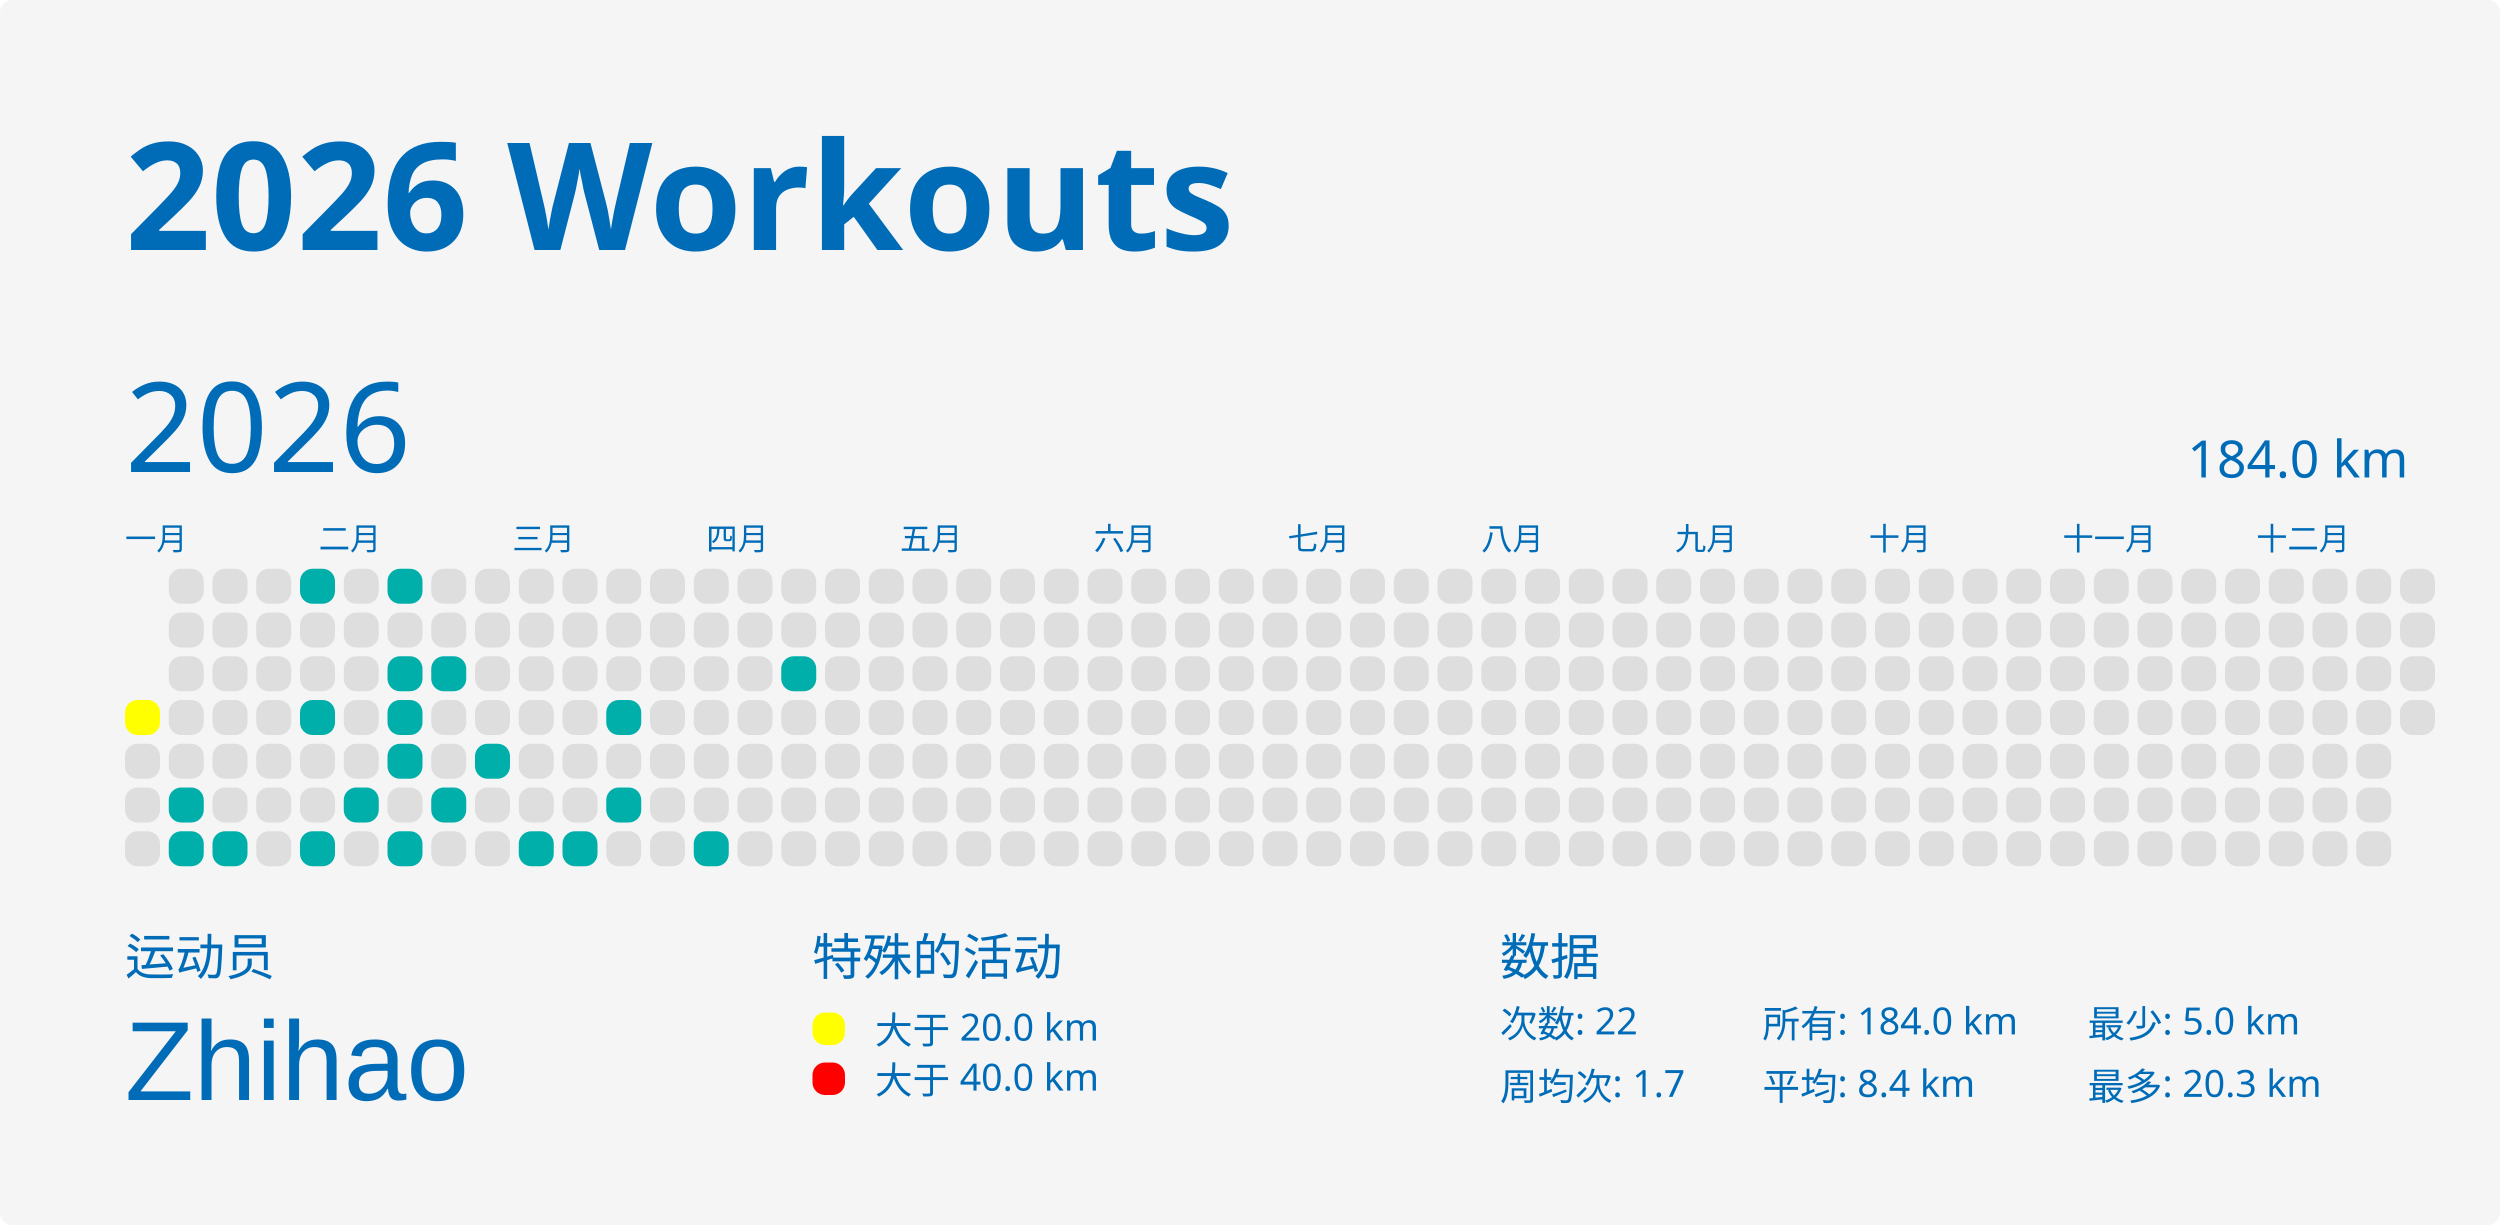
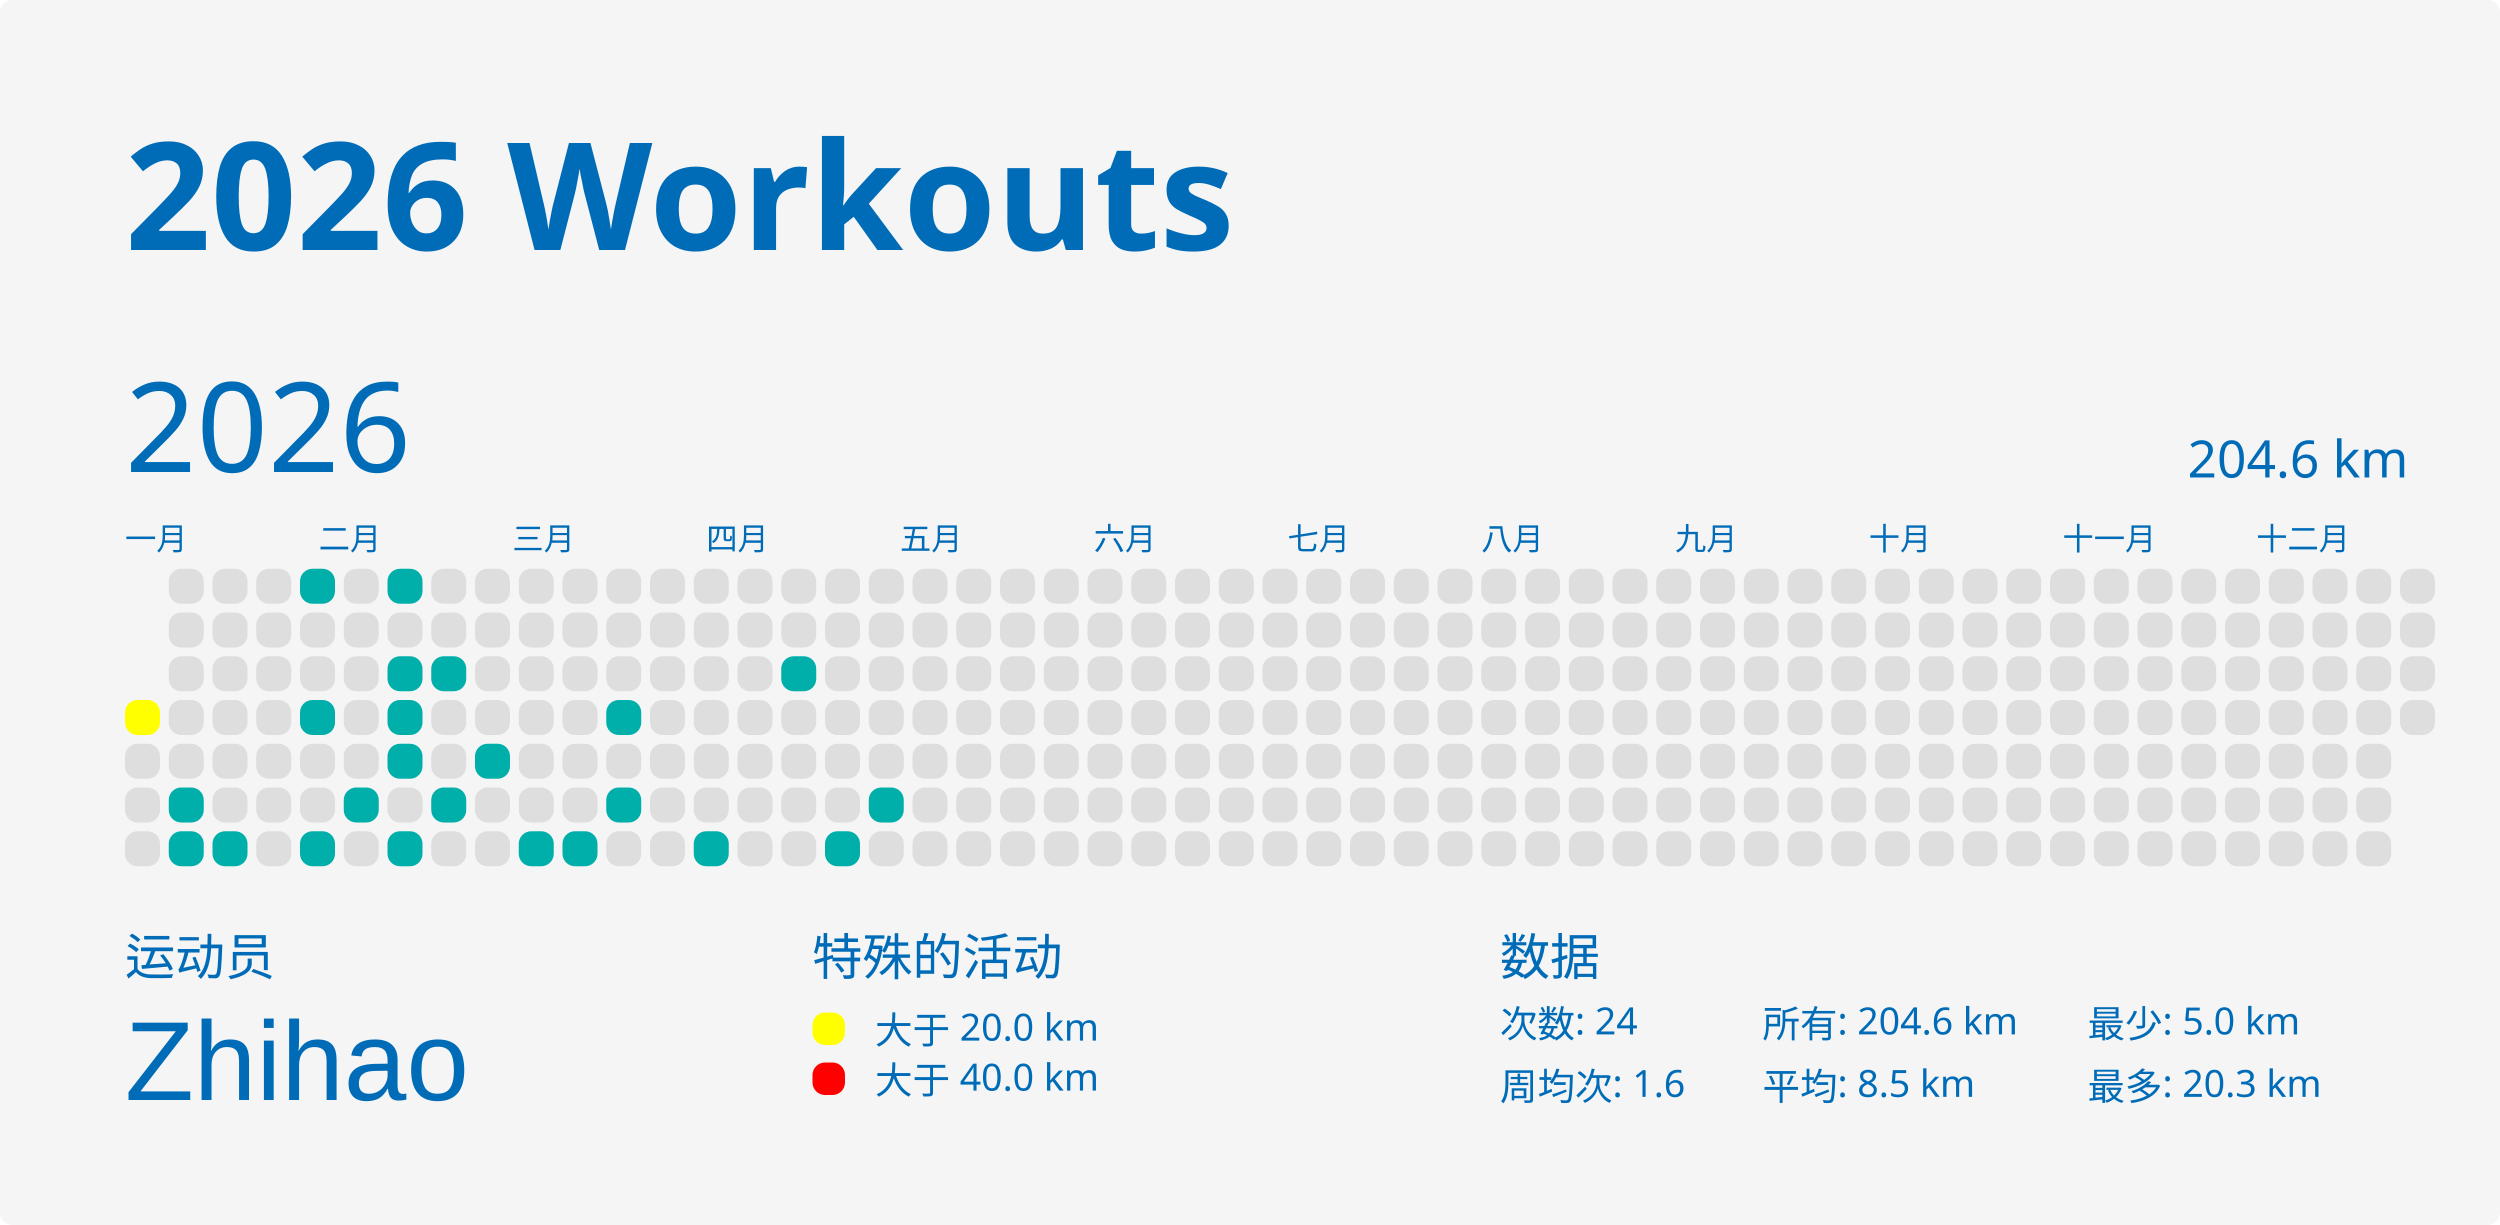
<svg xmlns="http://www.w3.org/2000/svg" baseProfile="full" height="98mm" version="1.1" viewBox="0,0,200,98" width="200mm">
  <defs />
  <rect fill="#f5f5f5" height="98" rx="1" ry="1" width="200" x="0" y="0" />
  <text fill="#006cb8" style="font-size:12px; font-family:MGI-Regular; font-weight:bold;" x="10" y="20">2026 Workouts</text>
  <text fill="#006cb8" style="font-size:4px; font-family:MGI-Regular" x="10" y="78">运动员</text>
  <text fill="#006cb8" style="font-size:9px; font-family:Arial" x="10" y="88">Zhihao</text>
  <text fill="#006cb8" style="font-size:4px; font-family:MGI-Regular" x="65" y="78">特殊的活动</text>
  <rect fill="yellow" height="2.6" rx="1" ry="1" width="2.6" x="65" y="81" />
  <text fill="#006cb8" style="font-size:3px; font-family:MGI-Regular" x="70" y="83.5">大于 20.0 km</text>
  <rect fill="red" height="2.6" rx="1" ry="1" width="2.6" x="65" y="85" />
  <text fill="#006cb8" style="font-size:3px; font-family:MGI-Regular" x="70" y="87.5">大于 40.0 km</text>
  <text fill="#006cb8" style="font-size:4px; font-family:MGI-Regular" x="120" y="78">数据</text>
-   <text fill="#006cb8" style="font-size:3px; font-family:MGI-Regular" x="120" y="83">次数: 22</text>
-   <text fill="#006cb8" style="font-size:3px; font-family:MGI-Regular" x="120" y="88">周均次: 1.7</text>
-   <text fill="#006cb8" style="font-size:3px; font-family:MGI-Regular" x="141" y="83">所有: 184.0 km</text>
-   <text fill="#006cb8" style="font-size:3px; font-family:MGI-Regular" x="141" y="88">平均: 8.4 km</text>
+   <text fill="#006cb8" style="font-size:3px; font-family:MGI-Regular" x="120" y="83">次数: 24</text>
+   <text fill="#006cb8" style="font-size:3px; font-family:MGI-Regular" x="120" y="88">周均次: 1.6</text>
+   <text fill="#006cb8" style="font-size:3px; font-family:MGI-Regular" x="141" y="83">所有: 204.6 km</text>
+   <text fill="#006cb8" style="font-size:3px; font-family:MGI-Regular" x="141" y="88">平均: 8.5 km</text>
  <text fill="#006cb8" style="font-size:3px; font-family:MGI-Regular" x="167" y="83">最少: 5.0 km</text>
  <text fill="#006cb8" style="font-size:3px; font-family:MGI-Regular" x="167" y="88">最多: 20.3 km</text>
  <text dominant-baseline="hanging" fill="#006cb8" style="font-size:10.0px; font-family:MGI-Regular;" x="10" y="30">2026</text>
-   <text dominant-baseline="hanging" fill="#006cb8" style="font-size:4.125px; font-family:MGI-Regular;" x="175" y="35">184.0 km</text>
+   <text dominant-baseline="hanging" fill="#006cb8" style="font-size:4.125px; font-family:MGI-Regular;" x="175" y="35">204.6 km</text>
  <text fill="#006cb8" style="font-size:2.5px; font-family:MGI-Regular" x="10.0" y="44">一月</text>
  <text fill="#006cb8" style="font-size:2.5px; font-family:MGI-Regular" x="25.5" y="44">二月</text>
  <text fill="#006cb8" style="font-size:2.5px; font-family:MGI-Regular" x="41.0" y="44">三月</text>
  <text fill="#006cb8" style="font-size:2.5px; font-family:MGI-Regular" x="56.5" y="44">四月</text>
  <text fill="#006cb8" style="font-size:2.5px; font-family:MGI-Regular" x="72.0" y="44">五月</text>
  <text fill="#006cb8" style="font-size:2.5px; font-family:MGI-Regular" x="87.5" y="44">六月</text>
  <text fill="#006cb8" style="font-size:2.5px; font-family:MGI-Regular" x="103.0" y="44">七月</text>
  <text fill="#006cb8" style="font-size:2.5px; font-family:MGI-Regular" x="118.5" y="44">八月</text>
  <text fill="#006cb8" style="font-size:2.5px; font-family:MGI-Regular" x="134.0" y="44">九月</text>
  <text fill="#006cb8" style="font-size:2.5px; font-family:MGI-Regular" x="149.5" y="44">十月</text>
  <text fill="#006cb8" style="font-size:2.5px; font-family:MGI-Regular" x="165.0" y="44">十一月</text>
  <text fill="#006cb8" style="font-size:2.5px; font-family:MGI-Regular" x="180.5" y="44">十二月</text>
  <rect fill="yellow" height="2.8" rx="1" ry="1" width="2.8" x="10.0" y="56.0" />
  <rect fill="#dedede" height="2.8" rx="1" ry="1" width="2.8" x="10.0" y="59.5" />
  <rect fill="#dedede" height="2.8" rx="1" ry="1" width="2.8" x="10.0" y="63.0" />
  <rect fill="#dedede" height="2.8" rx="1" ry="1" width="2.8" x="10.0" y="66.5" />
  <rect fill="#dedede" height="2.8" rx="1" ry="1" width="2.8" x="13.5" y="45.5" />
  <rect fill="#dedede" height="2.8" rx="1" ry="1" width="2.8" x="13.5" y="49.0" />
  <rect fill="#dedede" height="2.8" rx="1" ry="1" width="2.8" x="13.5" y="52.5" />
  <rect fill="#dedede" height="2.8" rx="1" ry="1" width="2.8" x="13.5" y="56.0" />
  <rect fill="#dedede" height="2.8" rx="1" ry="1" width="2.8" x="13.5" y="59.5" />
  <rect fill="#00AFAA" height="2.8" rx="1" ry="1" width="2.8" x="13.5" y="63.0" />
  <rect fill="#00AFAA" height="2.8" rx="1" ry="1" width="2.8" x="13.5" y="66.5" />
  <rect fill="#dedede" height="2.8" rx="1" ry="1" width="2.8" x="17.0" y="45.5" />
  <rect fill="#dedede" height="2.8" rx="1" ry="1" width="2.8" x="17.0" y="49.0" />
  <rect fill="#dedede" height="2.8" rx="1" ry="1" width="2.8" x="17.0" y="52.5" />
  <rect fill="#dedede" height="2.8" rx="1" ry="1" width="2.8" x="17.0" y="56.0" />
  <rect fill="#dedede" height="2.8" rx="1" ry="1" width="2.8" x="17.0" y="59.5" />
  <rect fill="#dedede" height="2.8" rx="1" ry="1" width="2.8" x="17.0" y="63.0" />
  <rect fill="#00AFAA" height="2.8" rx="1" ry="1" width="2.8" x="17.0" y="66.5" />
  <rect fill="#dedede" height="2.8" rx="1" ry="1" width="2.8" x="20.5" y="45.5" />
  <rect fill="#dedede" height="2.8" rx="1" ry="1" width="2.8" x="20.5" y="49.0" />
  <rect fill="#dedede" height="2.8" rx="1" ry="1" width="2.8" x="20.5" y="52.5" />
  <rect fill="#dedede" height="2.8" rx="1" ry="1" width="2.8" x="20.5" y="56.0" />
  <rect fill="#dedede" height="2.8" rx="1" ry="1" width="2.8" x="20.5" y="59.5" />
  <rect fill="#dedede" height="2.8" rx="1" ry="1" width="2.8" x="20.5" y="63.0" />
  <rect fill="#dedede" height="2.8" rx="1" ry="1" width="2.8" x="20.5" y="66.5" />
  <rect fill="#00AFAA" height="2.8" rx="1" ry="1" width="2.8" x="24.0" y="45.5" />
  <rect fill="#dedede" height="2.8" rx="1" ry="1" width="2.8" x="24.0" y="49.0" />
  <rect fill="#dedede" height="2.8" rx="1" ry="1" width="2.8" x="24.0" y="52.5" />
  <rect fill="#00AFAA" height="2.8" rx="1" ry="1" width="2.8" x="24.0" y="56.0" />
  <rect fill="#dedede" height="2.8" rx="1" ry="1" width="2.8" x="24.0" y="59.5" />
  <rect fill="#dedede" height="2.8" rx="1" ry="1" width="2.8" x="24.0" y="63.0" />
  <rect fill="#00AFAA" height="2.8" rx="1" ry="1" width="2.8" x="24.0" y="66.5" />
  <rect fill="#dedede" height="2.8" rx="1" ry="1" width="2.8" x="27.5" y="45.5" />
  <rect fill="#dedede" height="2.8" rx="1" ry="1" width="2.8" x="27.5" y="49.0" />
  <rect fill="#dedede" height="2.8" rx="1" ry="1" width="2.8" x="27.5" y="52.5" />
  <rect fill="#dedede" height="2.8" rx="1" ry="1" width="2.8" x="27.5" y="56.0" />
  <rect fill="#dedede" height="2.8" rx="1" ry="1" width="2.8" x="27.5" y="59.5" />
  <rect fill="#00AFAA" height="2.8" rx="1" ry="1" width="2.8" x="27.5" y="63.0" />
  <rect fill="#dedede" height="2.8" rx="1" ry="1" width="2.8" x="27.5" y="66.5" />
  <rect fill="#00AFAA" height="2.8" rx="1" ry="1" width="2.8" x="31.0" y="45.5" />
  <rect fill="#dedede" height="2.8" rx="1" ry="1" width="2.8" x="31.0" y="49.0" />
  <rect fill="#00AFAA" height="2.8" rx="1" ry="1" width="2.8" x="31.0" y="52.5" />
  <rect fill="#00AFAA" height="2.8" rx="1" ry="1" width="2.8" x="31.0" y="56.0" />
  <rect fill="#00AFAA" height="2.8" rx="1" ry="1" width="2.8" x="31.0" y="59.5" />
  <rect fill="#dedede" height="2.8" rx="1" ry="1" width="2.8" x="31.0" y="63.0" />
  <rect fill="#00AFAA" height="2.8" rx="1" ry="1" width="2.8" x="31.0" y="66.5" />
  <rect fill="#dedede" height="2.8" rx="1" ry="1" width="2.8" x="34.5" y="45.5" />
  <rect fill="#dedede" height="2.8" rx="1" ry="1" width="2.8" x="34.5" y="49.0" />
  <rect fill="#00AFAA" height="2.8" rx="1" ry="1" width="2.8" x="34.5" y="52.5" />
  <rect fill="#dedede" height="2.8" rx="1" ry="1" width="2.8" x="34.5" y="56.0" />
  <rect fill="#dedede" height="2.8" rx="1" ry="1" width="2.8" x="34.5" y="59.5" />
  <rect fill="#00AFAA" height="2.8" rx="1" ry="1" width="2.8" x="34.5" y="63.0" />
  <rect fill="#dedede" height="2.8" rx="1" ry="1" width="2.8" x="34.5" y="66.5" />
  <rect fill="#dedede" height="2.8" rx="1" ry="1" width="2.8" x="38.0" y="45.5" />
  <rect fill="#dedede" height="2.8" rx="1" ry="1" width="2.8" x="38.0" y="49.0" />
  <rect fill="#dedede" height="2.8" rx="1" ry="1" width="2.8" x="38.0" y="52.5" />
  <rect fill="#dedede" height="2.8" rx="1" ry="1" width="2.8" x="38.0" y="56.0" />
  <rect fill="#00AFAA" height="2.8" rx="1" ry="1" width="2.8" x="38.0" y="59.5" />
  <rect fill="#dedede" height="2.8" rx="1" ry="1" width="2.8" x="38.0" y="63.0" />
  <rect fill="#dedede" height="2.8" rx="1" ry="1" width="2.8" x="38.0" y="66.5" />
  <rect fill="#dedede" height="2.8" rx="1" ry="1" width="2.8" x="41.5" y="45.5" />
  <rect fill="#dedede" height="2.8" rx="1" ry="1" width="2.8" x="41.5" y="49.0" />
  <rect fill="#dedede" height="2.8" rx="1" ry="1" width="2.8" x="41.5" y="52.5" />
  <rect fill="#dedede" height="2.8" rx="1" ry="1" width="2.8" x="41.5" y="56.0" />
  <rect fill="#dedede" height="2.8" rx="1" ry="1" width="2.8" x="41.5" y="59.5" />
  <rect fill="#dedede" height="2.8" rx="1" ry="1" width="2.8" x="41.5" y="63.0" />
  <rect fill="#00AFAA" height="2.8" rx="1" ry="1" width="2.8" x="41.5" y="66.5" />
  <rect fill="#dedede" height="2.8" rx="1" ry="1" width="2.8" x="45.0" y="45.5" />
  <rect fill="#dedede" height="2.8" rx="1" ry="1" width="2.8" x="45.0" y="49.0" />
  <rect fill="#dedede" height="2.8" rx="1" ry="1" width="2.8" x="45.0" y="52.5" />
  <rect fill="#dedede" height="2.8" rx="1" ry="1" width="2.8" x="45.0" y="56.0" />
  <rect fill="#dedede" height="2.8" rx="1" ry="1" width="2.8" x="45.0" y="59.5" />
  <rect fill="#dedede" height="2.8" rx="1" ry="1" width="2.8" x="45.0" y="63.0" />
  <rect fill="#00AFAA" height="2.8" rx="1" ry="1" width="2.8" x="45.0" y="66.5" />
  <rect fill="#dedede" height="2.8" rx="1" ry="1" width="2.8" x="48.5" y="45.5" />
  <rect fill="#dedede" height="2.8" rx="1" ry="1" width="2.8" x="48.5" y="49.0" />
  <rect fill="#dedede" height="2.8" rx="1" ry="1" width="2.8" x="48.5" y="52.5" />
  <rect fill="#00AFAA" height="2.8" rx="1" ry="1" width="2.8" x="48.5" y="56.0" />
  <rect fill="#dedede" height="2.8" rx="1" ry="1" width="2.8" x="48.5" y="59.5" />
  <rect fill="#00AFAA" height="2.8" rx="1" ry="1" width="2.8" x="48.5" y="63.0" />
  <rect fill="#dedede" height="2.8" rx="1" ry="1" width="2.8" x="48.5" y="66.5" />
  <rect fill="#dedede" height="2.8" rx="1" ry="1" width="2.8" x="52.0" y="45.5" />
  <rect fill="#dedede" height="2.8" rx="1" ry="1" width="2.8" x="52.0" y="49.0" />
  <rect fill="#dedede" height="2.8" rx="1" ry="1" width="2.8" x="52.0" y="52.5" />
  <rect fill="#dedede" height="2.8" rx="1" ry="1" width="2.8" x="52.0" y="56.0" />
  <rect fill="#dedede" height="2.8" rx="1" ry="1" width="2.8" x="52.0" y="59.5" />
  <rect fill="#dedede" height="2.8" rx="1" ry="1" width="2.8" x="52.0" y="63.0" />
  <rect fill="#dedede" height="2.8" rx="1" ry="1" width="2.8" x="52.0" y="66.5" />
  <rect fill="#dedede" height="2.8" rx="1" ry="1" width="2.8" x="55.5" y="45.5" />
  <rect fill="#dedede" height="2.8" rx="1" ry="1" width="2.8" x="55.5" y="49.0" />
  <rect fill="#dedede" height="2.8" rx="1" ry="1" width="2.8" x="55.5" y="52.5" />
  <rect fill="#dedede" height="2.8" rx="1" ry="1" width="2.8" x="55.5" y="56.0" />
  <rect fill="#dedede" height="2.8" rx="1" ry="1" width="2.8" x="55.5" y="59.5" />
  <rect fill="#dedede" height="2.8" rx="1" ry="1" width="2.8" x="55.5" y="63.0" />
  <rect fill="#00AFAA" height="2.8" rx="1" ry="1" width="2.8" x="55.5" y="66.5" />
  <rect fill="#dedede" height="2.8" rx="1" ry="1" width="2.8" x="59.0" y="45.5" />
  <rect fill="#dedede" height="2.8" rx="1" ry="1" width="2.8" x="59.0" y="49.0" />
  <rect fill="#dedede" height="2.8" rx="1" ry="1" width="2.8" x="59.0" y="52.5" />
  <rect fill="#dedede" height="2.8" rx="1" ry="1" width="2.8" x="59.0" y="56.0" />
  <rect fill="#dedede" height="2.8" rx="1" ry="1" width="2.8" x="59.0" y="59.5" />
  <rect fill="#dedede" height="2.8" rx="1" ry="1" width="2.8" x="59.0" y="63.0" />
  <rect fill="#dedede" height="2.8" rx="1" ry="1" width="2.8" x="59.0" y="66.5" />
  <rect fill="#dedede" height="2.8" rx="1" ry="1" width="2.8" x="62.5" y="45.5" />
  <rect fill="#dedede" height="2.8" rx="1" ry="1" width="2.8" x="62.5" y="49.0" />
  <rect fill="#00AFAA" height="2.8" rx="1" ry="1" width="2.8" x="62.5" y="52.5" />
  <rect fill="#dedede" height="2.8" rx="1" ry="1" width="2.8" x="62.5" y="56.0" />
  <rect fill="#dedede" height="2.8" rx="1" ry="1" width="2.8" x="62.5" y="59.5" />
  <rect fill="#dedede" height="2.8" rx="1" ry="1" width="2.8" x="62.5" y="63.0" />
  <rect fill="#dedede" height="2.8" rx="1" ry="1" width="2.8" x="62.5" y="66.5" />
  <rect fill="#dedede" height="2.8" rx="1" ry="1" width="2.8" x="66.0" y="45.5" />
  <rect fill="#dedede" height="2.8" rx="1" ry="1" width="2.8" x="66.0" y="49.0" />
  <rect fill="#dedede" height="2.8" rx="1" ry="1" width="2.8" x="66.0" y="52.5" />
  <rect fill="#dedede" height="2.8" rx="1" ry="1" width="2.8" x="66.0" y="56.0" />
  <rect fill="#dedede" height="2.8" rx="1" ry="1" width="2.8" x="66.0" y="59.5" />
  <rect fill="#dedede" height="2.8" rx="1" ry="1" width="2.8" x="66.0" y="63.0" />
-   <rect fill="#dedede" height="2.8" rx="1" ry="1" width="2.8" x="66.0" y="66.5" />
+   <rect fill="#00AFAA" height="2.8" rx="1" ry="1" width="2.8" x="66.0" y="66.5" />
  <rect fill="#dedede" height="2.8" rx="1" ry="1" width="2.8" x="69.5" y="45.5" />
  <rect fill="#dedede" height="2.8" rx="1" ry="1" width="2.8" x="69.5" y="49.0" />
  <rect fill="#dedede" height="2.8" rx="1" ry="1" width="2.8" x="69.5" y="52.5" />
  <rect fill="#dedede" height="2.8" rx="1" ry="1" width="2.8" x="69.5" y="56.0" />
  <rect fill="#dedede" height="2.8" rx="1" ry="1" width="2.8" x="69.5" y="59.5" />
-   <rect fill="#dedede" height="2.8" rx="1" ry="1" width="2.8" x="69.5" y="63.0" />
+   <rect fill="#00AFAA" height="2.8" rx="1" ry="1" width="2.8" x="69.5" y="63.0" />
  <rect fill="#dedede" height="2.8" rx="1" ry="1" width="2.8" x="69.5" y="66.5" />
  <rect fill="#dedede" height="2.8" rx="1" ry="1" width="2.8" x="73.0" y="45.5" />
  <rect fill="#dedede" height="2.8" rx="1" ry="1" width="2.8" x="73.0" y="49.0" />
  <rect fill="#dedede" height="2.8" rx="1" ry="1" width="2.8" x="73.0" y="52.5" />
  <rect fill="#dedede" height="2.8" rx="1" ry="1" width="2.8" x="73.0" y="56.0" />
  <rect fill="#dedede" height="2.8" rx="1" ry="1" width="2.8" x="73.0" y="59.5" />
  <rect fill="#dedede" height="2.8" rx="1" ry="1" width="2.8" x="73.0" y="63.0" />
  <rect fill="#dedede" height="2.8" rx="1" ry="1" width="2.8" x="73.0" y="66.5" />
  <rect fill="#dedede" height="2.8" rx="1" ry="1" width="2.8" x="76.5" y="45.5" />
  <rect fill="#dedede" height="2.8" rx="1" ry="1" width="2.8" x="76.5" y="49.0" />
  <rect fill="#dedede" height="2.8" rx="1" ry="1" width="2.8" x="76.5" y="52.5" />
  <rect fill="#dedede" height="2.8" rx="1" ry="1" width="2.8" x="76.5" y="56.0" />
  <rect fill="#dedede" height="2.8" rx="1" ry="1" width="2.8" x="76.5" y="59.5" />
  <rect fill="#dedede" height="2.8" rx="1" ry="1" width="2.8" x="76.5" y="63.0" />
  <rect fill="#dedede" height="2.8" rx="1" ry="1" width="2.8" x="76.5" y="66.5" />
  <rect fill="#dedede" height="2.8" rx="1" ry="1" width="2.8" x="80.0" y="45.5" />
  <rect fill="#dedede" height="2.8" rx="1" ry="1" width="2.8" x="80.0" y="49.0" />
  <rect fill="#dedede" height="2.8" rx="1" ry="1" width="2.8" x="80.0" y="52.5" />
  <rect fill="#dedede" height="2.8" rx="1" ry="1" width="2.8" x="80.0" y="56.0" />
  <rect fill="#dedede" height="2.8" rx="1" ry="1" width="2.8" x="80.0" y="59.5" />
  <rect fill="#dedede" height="2.8" rx="1" ry="1" width="2.8" x="80.0" y="63.0" />
  <rect fill="#dedede" height="2.8" rx="1" ry="1" width="2.8" x="80.0" y="66.5" />
  <rect fill="#dedede" height="2.8" rx="1" ry="1" width="2.8" x="83.5" y="45.5" />
  <rect fill="#dedede" height="2.8" rx="1" ry="1" width="2.8" x="83.5" y="49.0" />
  <rect fill="#dedede" height="2.8" rx="1" ry="1" width="2.8" x="83.5" y="52.5" />
  <rect fill="#dedede" height="2.8" rx="1" ry="1" width="2.8" x="83.5" y="56.0" />
  <rect fill="#dedede" height="2.8" rx="1" ry="1" width="2.8" x="83.5" y="59.5" />
  <rect fill="#dedede" height="2.8" rx="1" ry="1" width="2.8" x="83.5" y="63.0" />
  <rect fill="#dedede" height="2.8" rx="1" ry="1" width="2.8" x="83.5" y="66.5" />
  <rect fill="#dedede" height="2.8" rx="1" ry="1" width="2.8" x="87.0" y="45.5" />
  <rect fill="#dedede" height="2.8" rx="1" ry="1" width="2.8" x="87.0" y="49.0" />
  <rect fill="#dedede" height="2.8" rx="1" ry="1" width="2.8" x="87.0" y="52.5" />
  <rect fill="#dedede" height="2.8" rx="1" ry="1" width="2.8" x="87.0" y="56.0" />
  <rect fill="#dedede" height="2.8" rx="1" ry="1" width="2.8" x="87.0" y="59.5" />
  <rect fill="#dedede" height="2.8" rx="1" ry="1" width="2.8" x="87.0" y="63.0" />
  <rect fill="#dedede" height="2.8" rx="1" ry="1" width="2.8" x="87.0" y="66.5" />
  <rect fill="#dedede" height="2.8" rx="1" ry="1" width="2.8" x="90.5" y="45.5" />
  <rect fill="#dedede" height="2.8" rx="1" ry="1" width="2.8" x="90.5" y="49.0" />
  <rect fill="#dedede" height="2.8" rx="1" ry="1" width="2.8" x="90.5" y="52.5" />
  <rect fill="#dedede" height="2.8" rx="1" ry="1" width="2.8" x="90.5" y="56.0" />
  <rect fill="#dedede" height="2.8" rx="1" ry="1" width="2.8" x="90.5" y="59.5" />
  <rect fill="#dedede" height="2.8" rx="1" ry="1" width="2.8" x="90.5" y="63.0" />
  <rect fill="#dedede" height="2.8" rx="1" ry="1" width="2.8" x="90.5" y="66.5" />
  <rect fill="#dedede" height="2.8" rx="1" ry="1" width="2.8" x="94.0" y="45.5" />
  <rect fill="#dedede" height="2.8" rx="1" ry="1" width="2.8" x="94.0" y="49.0" />
  <rect fill="#dedede" height="2.8" rx="1" ry="1" width="2.8" x="94.0" y="52.5" />
  <rect fill="#dedede" height="2.8" rx="1" ry="1" width="2.8" x="94.0" y="56.0" />
  <rect fill="#dedede" height="2.8" rx="1" ry="1" width="2.8" x="94.0" y="59.5" />
  <rect fill="#dedede" height="2.8" rx="1" ry="1" width="2.8" x="94.0" y="63.0" />
  <rect fill="#dedede" height="2.8" rx="1" ry="1" width="2.8" x="94.0" y="66.5" />
  <rect fill="#dedede" height="2.8" rx="1" ry="1" width="2.8" x="97.5" y="45.5" />
  <rect fill="#dedede" height="2.8" rx="1" ry="1" width="2.8" x="97.5" y="49.0" />
  <rect fill="#dedede" height="2.8" rx="1" ry="1" width="2.8" x="97.5" y="52.5" />
  <rect fill="#dedede" height="2.8" rx="1" ry="1" width="2.8" x="97.5" y="56.0" />
  <rect fill="#dedede" height="2.8" rx="1" ry="1" width="2.8" x="97.5" y="59.5" />
  <rect fill="#dedede" height="2.8" rx="1" ry="1" width="2.8" x="97.5" y="63.0" />
  <rect fill="#dedede" height="2.8" rx="1" ry="1" width="2.8" x="97.5" y="66.5" />
  <rect fill="#dedede" height="2.8" rx="1" ry="1" width="2.8" x="101.0" y="45.5" />
  <rect fill="#dedede" height="2.8" rx="1" ry="1" width="2.8" x="101.0" y="49.0" />
  <rect fill="#dedede" height="2.8" rx="1" ry="1" width="2.8" x="101.0" y="52.5" />
  <rect fill="#dedede" height="2.8" rx="1" ry="1" width="2.8" x="101.0" y="56.0" />
  <rect fill="#dedede" height="2.8" rx="1" ry="1" width="2.8" x="101.0" y="59.5" />
  <rect fill="#dedede" height="2.8" rx="1" ry="1" width="2.8" x="101.0" y="63.0" />
  <rect fill="#dedede" height="2.8" rx="1" ry="1" width="2.8" x="101.0" y="66.5" />
  <rect fill="#dedede" height="2.8" rx="1" ry="1" width="2.8" x="104.5" y="45.5" />
  <rect fill="#dedede" height="2.8" rx="1" ry="1" width="2.8" x="104.5" y="49.0" />
  <rect fill="#dedede" height="2.8" rx="1" ry="1" width="2.8" x="104.5" y="52.5" />
  <rect fill="#dedede" height="2.8" rx="1" ry="1" width="2.8" x="104.5" y="56.0" />
  <rect fill="#dedede" height="2.8" rx="1" ry="1" width="2.8" x="104.5" y="59.5" />
  <rect fill="#dedede" height="2.8" rx="1" ry="1" width="2.8" x="104.5" y="63.0" />
  <rect fill="#dedede" height="2.8" rx="1" ry="1" width="2.8" x="104.5" y="66.5" />
  <rect fill="#dedede" height="2.8" rx="1" ry="1" width="2.8" x="108.0" y="45.5" />
  <rect fill="#dedede" height="2.8" rx="1" ry="1" width="2.8" x="108.0" y="49.0" />
  <rect fill="#dedede" height="2.8" rx="1" ry="1" width="2.8" x="108.0" y="52.5" />
  <rect fill="#dedede" height="2.8" rx="1" ry="1" width="2.8" x="108.0" y="56.0" />
  <rect fill="#dedede" height="2.8" rx="1" ry="1" width="2.8" x="108.0" y="59.5" />
  <rect fill="#dedede" height="2.8" rx="1" ry="1" width="2.8" x="108.0" y="63.0" />
  <rect fill="#dedede" height="2.8" rx="1" ry="1" width="2.8" x="108.0" y="66.5" />
  <rect fill="#dedede" height="2.8" rx="1" ry="1" width="2.8" x="111.5" y="45.5" />
  <rect fill="#dedede" height="2.8" rx="1" ry="1" width="2.8" x="111.5" y="49.0" />
  <rect fill="#dedede" height="2.8" rx="1" ry="1" width="2.8" x="111.5" y="52.5" />
  <rect fill="#dedede" height="2.8" rx="1" ry="1" width="2.8" x="111.5" y="56.0" />
  <rect fill="#dedede" height="2.8" rx="1" ry="1" width="2.8" x="111.5" y="59.5" />
  <rect fill="#dedede" height="2.8" rx="1" ry="1" width="2.8" x="111.5" y="63.0" />
  <rect fill="#dedede" height="2.8" rx="1" ry="1" width="2.8" x="111.5" y="66.5" />
  <rect fill="#dedede" height="2.8" rx="1" ry="1" width="2.8" x="115.0" y="45.5" />
  <rect fill="#dedede" height="2.8" rx="1" ry="1" width="2.8" x="115.0" y="49.0" />
  <rect fill="#dedede" height="2.8" rx="1" ry="1" width="2.8" x="115.0" y="52.5" />
  <rect fill="#dedede" height="2.8" rx="1" ry="1" width="2.8" x="115.0" y="56.0" />
  <rect fill="#dedede" height="2.8" rx="1" ry="1" width="2.8" x="115.0" y="59.5" />
  <rect fill="#dedede" height="2.8" rx="1" ry="1" width="2.8" x="115.0" y="63.0" />
  <rect fill="#dedede" height="2.8" rx="1" ry="1" width="2.8" x="115.0" y="66.5" />
  <rect fill="#dedede" height="2.8" rx="1" ry="1" width="2.8" x="118.5" y="45.5" />
  <rect fill="#dedede" height="2.8" rx="1" ry="1" width="2.8" x="118.5" y="49.0" />
  <rect fill="#dedede" height="2.8" rx="1" ry="1" width="2.8" x="118.5" y="52.5" />
  <rect fill="#dedede" height="2.8" rx="1" ry="1" width="2.8" x="118.5" y="56.0" />
  <rect fill="#dedede" height="2.8" rx="1" ry="1" width="2.8" x="118.5" y="59.5" />
  <rect fill="#dedede" height="2.8" rx="1" ry="1" width="2.8" x="118.5" y="63.0" />
  <rect fill="#dedede" height="2.8" rx="1" ry="1" width="2.8" x="118.5" y="66.5" />
  <rect fill="#dedede" height="2.8" rx="1" ry="1" width="2.8" x="122.0" y="45.5" />
  <rect fill="#dedede" height="2.8" rx="1" ry="1" width="2.8" x="122.0" y="49.0" />
  <rect fill="#dedede" height="2.8" rx="1" ry="1" width="2.8" x="122.0" y="52.5" />
  <rect fill="#dedede" height="2.8" rx="1" ry="1" width="2.8" x="122.0" y="56.0" />
  <rect fill="#dedede" height="2.8" rx="1" ry="1" width="2.8" x="122.0" y="59.5" />
  <rect fill="#dedede" height="2.8" rx="1" ry="1" width="2.8" x="122.0" y="63.0" />
  <rect fill="#dedede" height="2.8" rx="1" ry="1" width="2.8" x="122.0" y="66.5" />
  <rect fill="#dedede" height="2.8" rx="1" ry="1" width="2.8" x="125.5" y="45.5" />
  <rect fill="#dedede" height="2.8" rx="1" ry="1" width="2.8" x="125.5" y="49.0" />
  <rect fill="#dedede" height="2.8" rx="1" ry="1" width="2.8" x="125.5" y="52.5" />
  <rect fill="#dedede" height="2.8" rx="1" ry="1" width="2.8" x="125.5" y="56.0" />
  <rect fill="#dedede" height="2.8" rx="1" ry="1" width="2.8" x="125.5" y="59.5" />
  <rect fill="#dedede" height="2.8" rx="1" ry="1" width="2.8" x="125.5" y="63.0" />
  <rect fill="#dedede" height="2.8" rx="1" ry="1" width="2.8" x="125.5" y="66.5" />
  <rect fill="#dedede" height="2.8" rx="1" ry="1" width="2.8" x="129.0" y="45.5" />
  <rect fill="#dedede" height="2.8" rx="1" ry="1" width="2.8" x="129.0" y="49.0" />
  <rect fill="#dedede" height="2.8" rx="1" ry="1" width="2.8" x="129.0" y="52.5" />
  <rect fill="#dedede" height="2.8" rx="1" ry="1" width="2.8" x="129.0" y="56.0" />
  <rect fill="#dedede" height="2.8" rx="1" ry="1" width="2.8" x="129.0" y="59.5" />
  <rect fill="#dedede" height="2.8" rx="1" ry="1" width="2.8" x="129.0" y="63.0" />
  <rect fill="#dedede" height="2.8" rx="1" ry="1" width="2.8" x="129.0" y="66.5" />
  <rect fill="#dedede" height="2.8" rx="1" ry="1" width="2.8" x="132.5" y="45.5" />
  <rect fill="#dedede" height="2.8" rx="1" ry="1" width="2.8" x="132.5" y="49.0" />
  <rect fill="#dedede" height="2.8" rx="1" ry="1" width="2.8" x="132.5" y="52.5" />
  <rect fill="#dedede" height="2.8" rx="1" ry="1" width="2.8" x="132.5" y="56.0" />
  <rect fill="#dedede" height="2.8" rx="1" ry="1" width="2.8" x="132.5" y="59.5" />
  <rect fill="#dedede" height="2.8" rx="1" ry="1" width="2.8" x="132.5" y="63.0" />
  <rect fill="#dedede" height="2.8" rx="1" ry="1" width="2.8" x="132.5" y="66.5" />
  <rect fill="#dedede" height="2.8" rx="1" ry="1" width="2.8" x="136.0" y="45.5" />
  <rect fill="#dedede" height="2.8" rx="1" ry="1" width="2.8" x="136.0" y="49.0" />
  <rect fill="#dedede" height="2.8" rx="1" ry="1" width="2.8" x="136.0" y="52.5" />
  <rect fill="#dedede" height="2.8" rx="1" ry="1" width="2.8" x="136.0" y="56.0" />
  <rect fill="#dedede" height="2.8" rx="1" ry="1" width="2.8" x="136.0" y="59.5" />
  <rect fill="#dedede" height="2.8" rx="1" ry="1" width="2.8" x="136.0" y="63.0" />
  <rect fill="#dedede" height="2.8" rx="1" ry="1" width="2.8" x="136.0" y="66.5" />
  <rect fill="#dedede" height="2.8" rx="1" ry="1" width="2.8" x="139.5" y="45.5" />
  <rect fill="#dedede" height="2.8" rx="1" ry="1" width="2.8" x="139.5" y="49.0" />
  <rect fill="#dedede" height="2.8" rx="1" ry="1" width="2.8" x="139.5" y="52.5" />
  <rect fill="#dedede" height="2.8" rx="1" ry="1" width="2.8" x="139.5" y="56.0" />
  <rect fill="#dedede" height="2.8" rx="1" ry="1" width="2.8" x="139.5" y="59.5" />
  <rect fill="#dedede" height="2.8" rx="1" ry="1" width="2.8" x="139.5" y="63.0" />
  <rect fill="#dedede" height="2.8" rx="1" ry="1" width="2.8" x="139.5" y="66.5" />
  <rect fill="#dedede" height="2.8" rx="1" ry="1" width="2.8" x="143.0" y="45.5" />
  <rect fill="#dedede" height="2.8" rx="1" ry="1" width="2.8" x="143.0" y="49.0" />
  <rect fill="#dedede" height="2.8" rx="1" ry="1" width="2.8" x="143.0" y="52.5" />
  <rect fill="#dedede" height="2.8" rx="1" ry="1" width="2.8" x="143.0" y="56.0" />
  <rect fill="#dedede" height="2.8" rx="1" ry="1" width="2.8" x="143.0" y="59.5" />
  <rect fill="#dedede" height="2.8" rx="1" ry="1" width="2.8" x="143.0" y="63.0" />
  <rect fill="#dedede" height="2.8" rx="1" ry="1" width="2.8" x="143.0" y="66.5" />
  <rect fill="#dedede" height="2.8" rx="1" ry="1" width="2.8" x="146.5" y="45.5" />
  <rect fill="#dedede" height="2.8" rx="1" ry="1" width="2.8" x="146.5" y="49.0" />
  <rect fill="#dedede" height="2.8" rx="1" ry="1" width="2.8" x="146.5" y="52.5" />
  <rect fill="#dedede" height="2.8" rx="1" ry="1" width="2.8" x="146.5" y="56.0" />
  <rect fill="#dedede" height="2.8" rx="1" ry="1" width="2.8" x="146.5" y="59.5" />
  <rect fill="#dedede" height="2.8" rx="1" ry="1" width="2.8" x="146.5" y="63.0" />
  <rect fill="#dedede" height="2.8" rx="1" ry="1" width="2.8" x="146.5" y="66.5" />
  <rect fill="#dedede" height="2.8" rx="1" ry="1" width="2.8" x="150.0" y="45.5" />
  <rect fill="#dedede" height="2.8" rx="1" ry="1" width="2.8" x="150.0" y="49.0" />
  <rect fill="#dedede" height="2.8" rx="1" ry="1" width="2.8" x="150.0" y="52.5" />
  <rect fill="#dedede" height="2.8" rx="1" ry="1" width="2.8" x="150.0" y="56.0" />
  <rect fill="#dedede" height="2.8" rx="1" ry="1" width="2.8" x="150.0" y="59.5" />
  <rect fill="#dedede" height="2.8" rx="1" ry="1" width="2.8" x="150.0" y="63.0" />
  <rect fill="#dedede" height="2.8" rx="1" ry="1" width="2.8" x="150.0" y="66.5" />
  <rect fill="#dedede" height="2.8" rx="1" ry="1" width="2.8" x="153.5" y="45.5" />
  <rect fill="#dedede" height="2.8" rx="1" ry="1" width="2.8" x="153.5" y="49.0" />
  <rect fill="#dedede" height="2.8" rx="1" ry="1" width="2.8" x="153.5" y="52.5" />
  <rect fill="#dedede" height="2.8" rx="1" ry="1" width="2.8" x="153.5" y="56.0" />
  <rect fill="#dedede" height="2.8" rx="1" ry="1" width="2.8" x="153.5" y="59.5" />
  <rect fill="#dedede" height="2.8" rx="1" ry="1" width="2.8" x="153.5" y="63.0" />
  <rect fill="#dedede" height="2.8" rx="1" ry="1" width="2.8" x="153.5" y="66.5" />
  <rect fill="#dedede" height="2.8" rx="1" ry="1" width="2.8" x="157.0" y="45.5" />
  <rect fill="#dedede" height="2.8" rx="1" ry="1" width="2.8" x="157.0" y="49.0" />
  <rect fill="#dedede" height="2.8" rx="1" ry="1" width="2.8" x="157.0" y="52.5" />
  <rect fill="#dedede" height="2.8" rx="1" ry="1" width="2.8" x="157.0" y="56.0" />
  <rect fill="#dedede" height="2.8" rx="1" ry="1" width="2.8" x="157.0" y="59.5" />
  <rect fill="#dedede" height="2.8" rx="1" ry="1" width="2.8" x="157.0" y="63.0" />
  <rect fill="#dedede" height="2.8" rx="1" ry="1" width="2.8" x="157.0" y="66.5" />
  <rect fill="#dedede" height="2.8" rx="1" ry="1" width="2.8" x="160.5" y="45.5" />
  <rect fill="#dedede" height="2.8" rx="1" ry="1" width="2.8" x="160.5" y="49.0" />
  <rect fill="#dedede" height="2.8" rx="1" ry="1" width="2.8" x="160.5" y="52.5" />
  <rect fill="#dedede" height="2.8" rx="1" ry="1" width="2.8" x="160.5" y="56.0" />
  <rect fill="#dedede" height="2.8" rx="1" ry="1" width="2.8" x="160.5" y="59.5" />
  <rect fill="#dedede" height="2.8" rx="1" ry="1" width="2.8" x="160.5" y="63.0" />
  <rect fill="#dedede" height="2.8" rx="1" ry="1" width="2.8" x="160.5" y="66.5" />
  <rect fill="#dedede" height="2.8" rx="1" ry="1" width="2.8" x="164.0" y="45.5" />
  <rect fill="#dedede" height="2.8" rx="1" ry="1" width="2.8" x="164.0" y="49.0" />
  <rect fill="#dedede" height="2.8" rx="1" ry="1" width="2.8" x="164.0" y="52.5" />
  <rect fill="#dedede" height="2.8" rx="1" ry="1" width="2.8" x="164.0" y="56.0" />
  <rect fill="#dedede" height="2.8" rx="1" ry="1" width="2.8" x="164.0" y="59.5" />
  <rect fill="#dedede" height="2.8" rx="1" ry="1" width="2.8" x="164.0" y="63.0" />
  <rect fill="#dedede" height="2.8" rx="1" ry="1" width="2.8" x="164.0" y="66.5" />
  <rect fill="#dedede" height="2.8" rx="1" ry="1" width="2.8" x="167.5" y="45.5" />
  <rect fill="#dedede" height="2.8" rx="1" ry="1" width="2.8" x="167.5" y="49.0" />
  <rect fill="#dedede" height="2.8" rx="1" ry="1" width="2.8" x="167.5" y="52.5" />
  <rect fill="#dedede" height="2.8" rx="1" ry="1" width="2.8" x="167.5" y="56.0" />
  <rect fill="#dedede" height="2.8" rx="1" ry="1" width="2.8" x="167.5" y="59.5" />
  <rect fill="#dedede" height="2.8" rx="1" ry="1" width="2.8" x="167.5" y="63.0" />
  <rect fill="#dedede" height="2.8" rx="1" ry="1" width="2.8" x="167.5" y="66.5" />
  <rect fill="#dedede" height="2.8" rx="1" ry="1" width="2.8" x="171.0" y="45.5" />
  <rect fill="#dedede" height="2.8" rx="1" ry="1" width="2.8" x="171.0" y="49.0" />
  <rect fill="#dedede" height="2.8" rx="1" ry="1" width="2.8" x="171.0" y="52.5" />
  <rect fill="#dedede" height="2.8" rx="1" ry="1" width="2.8" x="171.0" y="56.0" />
  <rect fill="#dedede" height="2.8" rx="1" ry="1" width="2.8" x="171.0" y="59.5" />
  <rect fill="#dedede" height="2.8" rx="1" ry="1" width="2.8" x="171.0" y="63.0" />
  <rect fill="#dedede" height="2.8" rx="1" ry="1" width="2.8" x="171.0" y="66.5" />
  <rect fill="#dedede" height="2.8" rx="1" ry="1" width="2.8" x="174.5" y="45.5" />
  <rect fill="#dedede" height="2.8" rx="1" ry="1" width="2.8" x="174.5" y="49.0" />
  <rect fill="#dedede" height="2.8" rx="1" ry="1" width="2.8" x="174.5" y="52.5" />
  <rect fill="#dedede" height="2.8" rx="1" ry="1" width="2.8" x="174.5" y="56.0" />
  <rect fill="#dedede" height="2.8" rx="1" ry="1" width="2.8" x="174.5" y="59.5" />
  <rect fill="#dedede" height="2.8" rx="1" ry="1" width="2.8" x="174.5" y="63.0" />
  <rect fill="#dedede" height="2.8" rx="1" ry="1" width="2.8" x="174.5" y="66.5" />
  <rect fill="#dedede" height="2.8" rx="1" ry="1" width="2.8" x="178.0" y="45.5" />
  <rect fill="#dedede" height="2.8" rx="1" ry="1" width="2.8" x="178.0" y="49.0" />
  <rect fill="#dedede" height="2.8" rx="1" ry="1" width="2.8" x="178.0" y="52.5" />
  <rect fill="#dedede" height="2.8" rx="1" ry="1" width="2.8" x="178.0" y="56.0" />
  <rect fill="#dedede" height="2.8" rx="1" ry="1" width="2.8" x="178.0" y="59.5" />
  <rect fill="#dedede" height="2.8" rx="1" ry="1" width="2.8" x="178.0" y="63.0" />
  <rect fill="#dedede" height="2.8" rx="1" ry="1" width="2.8" x="178.0" y="66.5" />
  <rect fill="#dedede" height="2.8" rx="1" ry="1" width="2.8" x="181.5" y="45.5" />
  <rect fill="#dedede" height="2.8" rx="1" ry="1" width="2.8" x="181.5" y="49.0" />
  <rect fill="#dedede" height="2.8" rx="1" ry="1" width="2.8" x="181.5" y="52.5" />
  <rect fill="#dedede" height="2.8" rx="1" ry="1" width="2.8" x="181.5" y="56.0" />
  <rect fill="#dedede" height="2.8" rx="1" ry="1" width="2.8" x="181.5" y="59.5" />
  <rect fill="#dedede" height="2.8" rx="1" ry="1" width="2.8" x="181.5" y="63.0" />
  <rect fill="#dedede" height="2.8" rx="1" ry="1" width="2.8" x="181.5" y="66.5" />
  <rect fill="#dedede" height="2.8" rx="1" ry="1" width="2.8" x="185.0" y="45.5" />
  <rect fill="#dedede" height="2.8" rx="1" ry="1" width="2.8" x="185.0" y="49.0" />
  <rect fill="#dedede" height="2.8" rx="1" ry="1" width="2.8" x="185.0" y="52.5" />
  <rect fill="#dedede" height="2.8" rx="1" ry="1" width="2.8" x="185.0" y="56.0" />
  <rect fill="#dedede" height="2.8" rx="1" ry="1" width="2.8" x="185.0" y="59.5" />
  <rect fill="#dedede" height="2.8" rx="1" ry="1" width="2.8" x="185.0" y="63.0" />
  <rect fill="#dedede" height="2.8" rx="1" ry="1" width="2.8" x="185.0" y="66.5" />
  <rect fill="#dedede" height="2.8" rx="1" ry="1" width="2.8" x="188.5" y="45.5" />
  <rect fill="#dedede" height="2.8" rx="1" ry="1" width="2.8" x="188.5" y="49.0" />
  <rect fill="#dedede" height="2.8" rx="1" ry="1" width="2.8" x="188.5" y="52.5" />
  <rect fill="#dedede" height="2.8" rx="1" ry="1" width="2.8" x="188.5" y="56.0" />
  <rect fill="#dedede" height="2.8" rx="1" ry="1" width="2.8" x="188.5" y="59.5" />
  <rect fill="#dedede" height="2.8" rx="1" ry="1" width="2.8" x="188.5" y="63.0" />
  <rect fill="#dedede" height="2.8" rx="1" ry="1" width="2.8" x="188.5" y="66.5" />
  <rect fill="#dedede" height="2.8" rx="1" ry="1" width="2.8" x="192.0" y="45.5" />
  <rect fill="#dedede" height="2.8" rx="1" ry="1" width="2.8" x="192.0" y="49.0" />
  <rect fill="#dedede" height="2.8" rx="1" ry="1" width="2.8" x="192.0" y="52.5" />
  <rect fill="#dedede" height="2.8" rx="1" ry="1" width="2.8" x="192.0" y="56.0" />
</svg>
